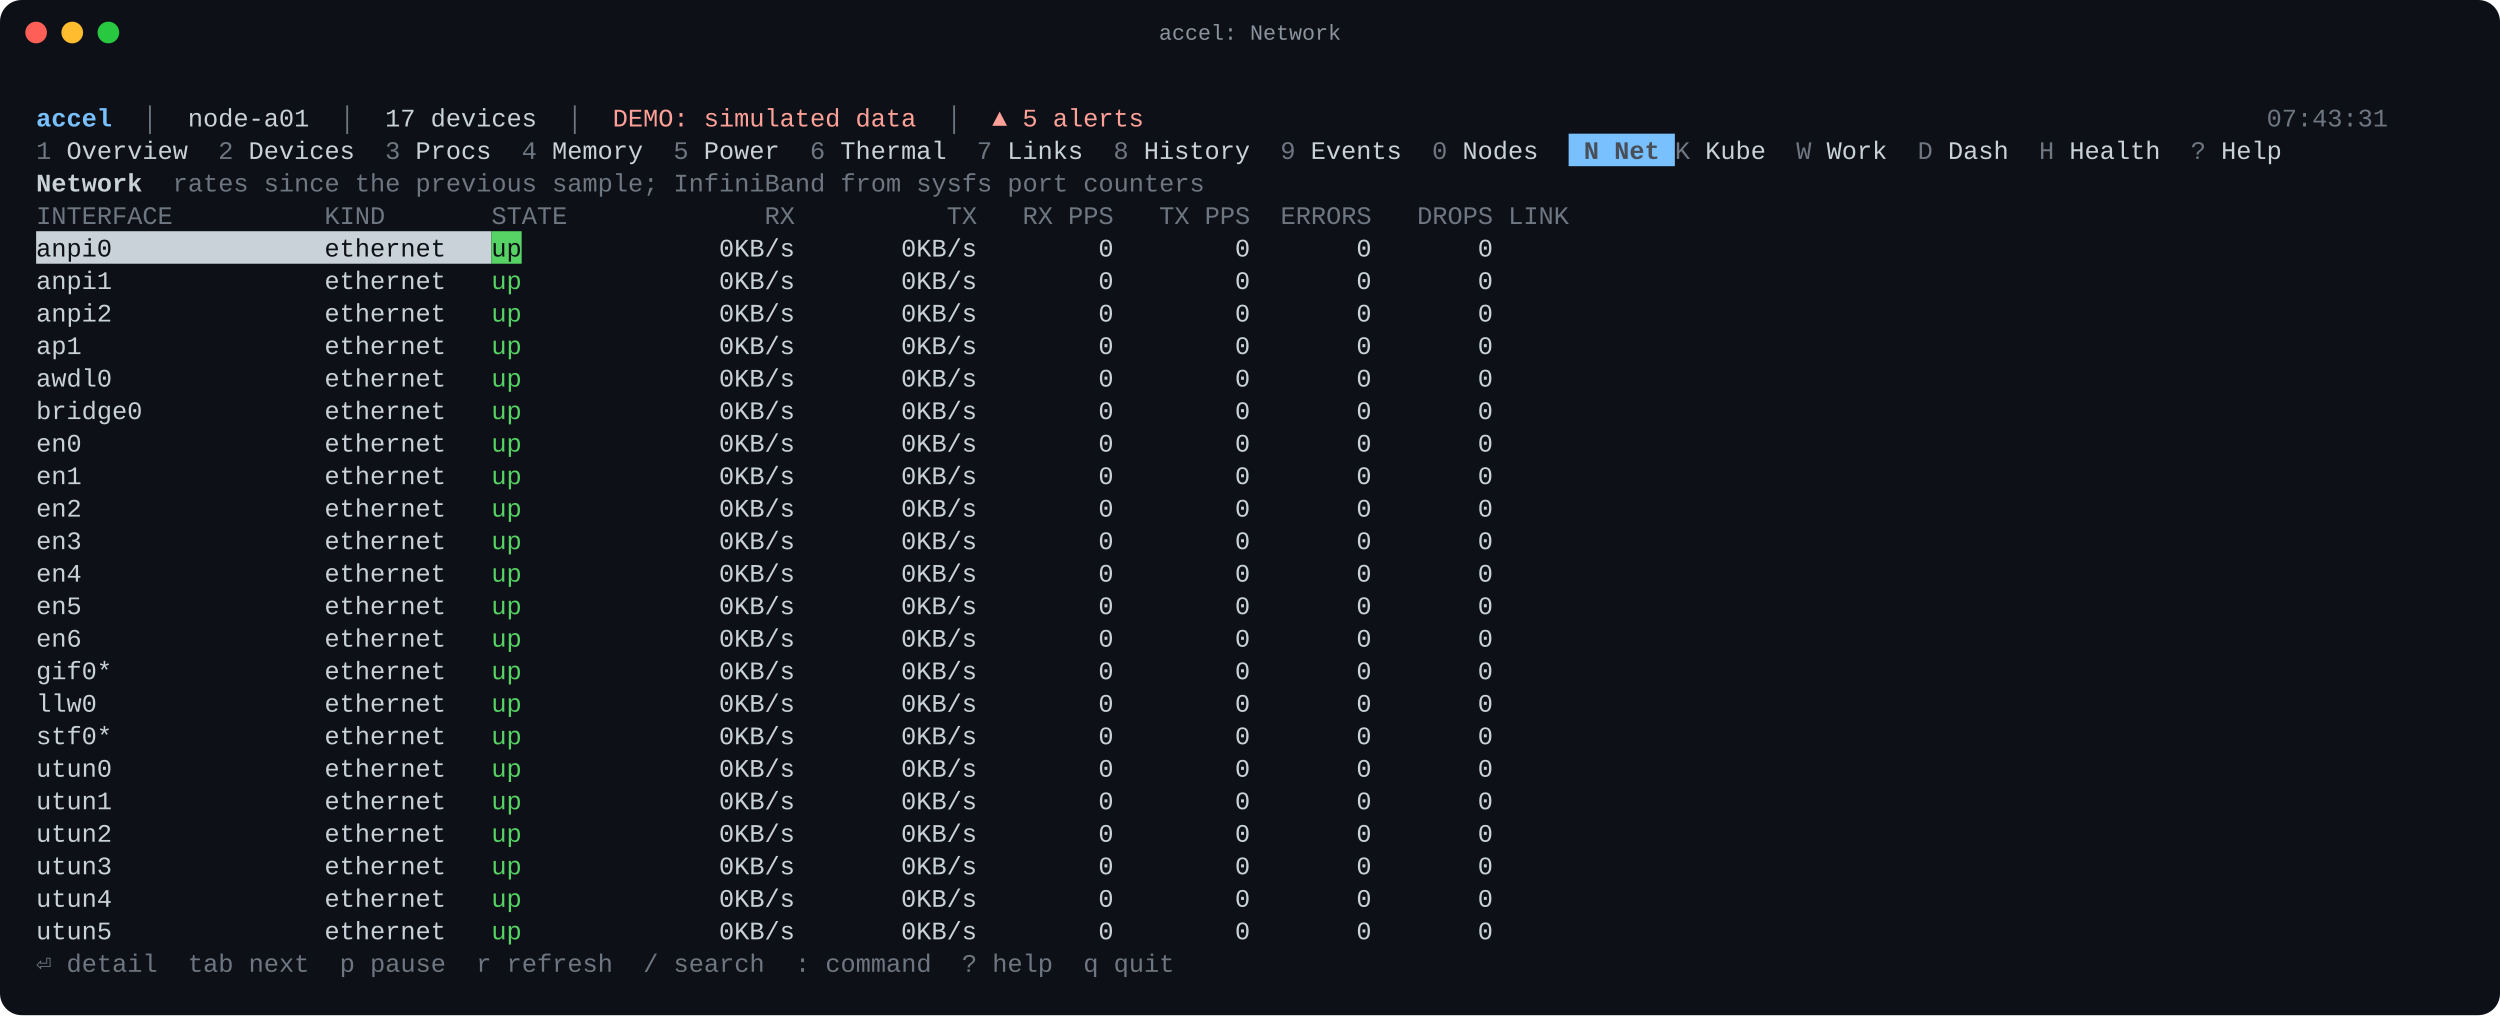
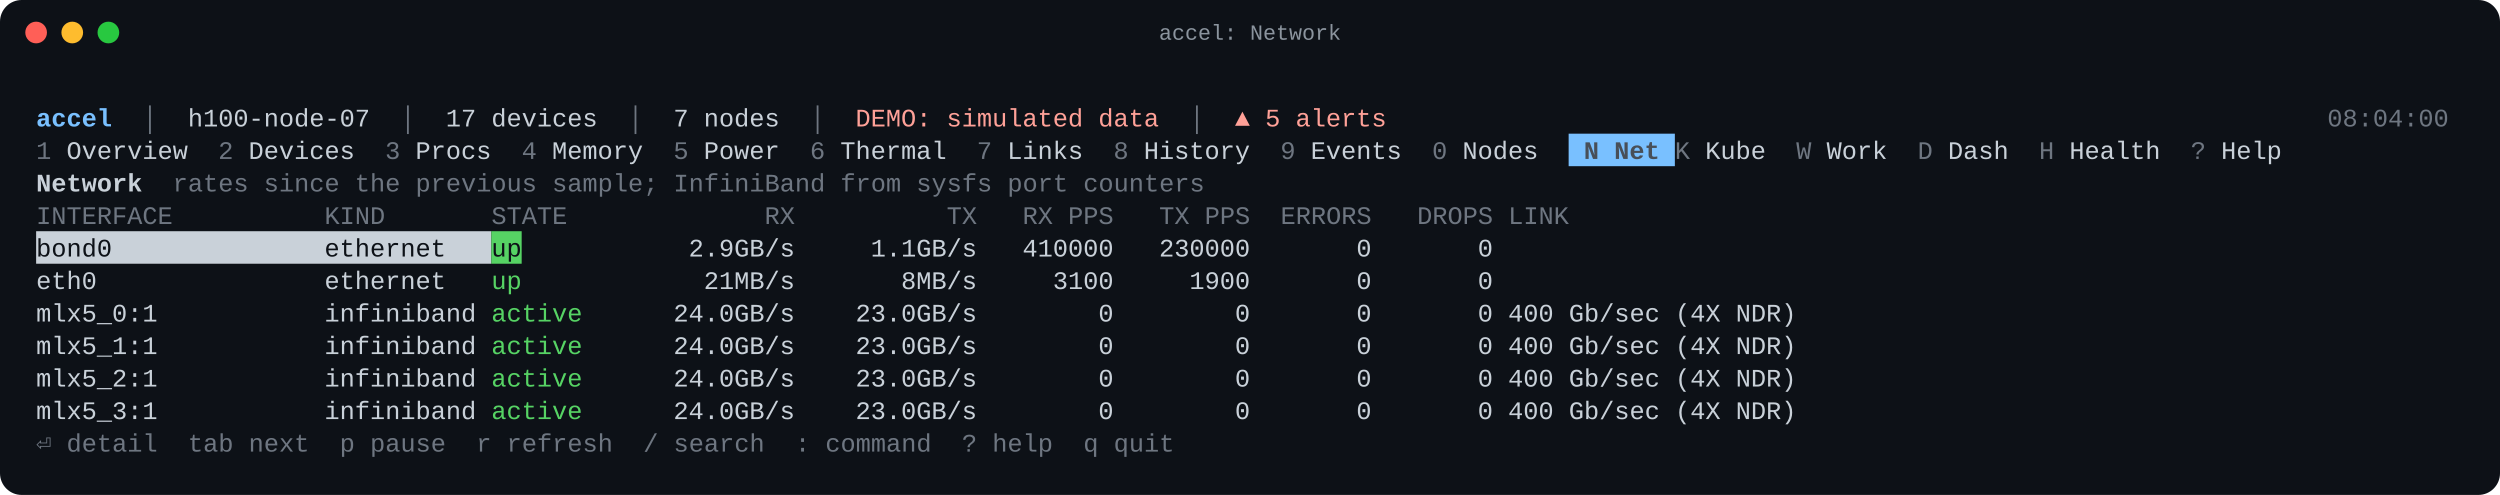
- <svg xmlns="http://www.w3.org/2000/svg" width="1384" height="562" viewBox="0 0 1384 562" font-family="JetBrains Mono, SFMono-Regular, Menlo, Consolas, Liberation Mono, monospace" font-size="14">
+ <svg xmlns="http://www.w3.org/2000/svg" width="1384" height="274" viewBox="0 0 1384 274" font-family="JetBrains Mono, SFMono-Regular, Menlo, Consolas, Liberation Mono, monospace" font-size="14">
  <rect width="100%" height="100%" rx="12" fill="#0d1117" />
  <circle cx="20" cy="18" r="6" fill="#ff5f57" />
  <circle cx="40" cy="18" r="6" fill="#febc2e" />
  <circle cx="60" cy="18" r="6" fill="#28c840" />
  <text x="50%" y="22" text-anchor="middle" fill="#8b949e" font-size="12">accel: Network</text>
  <g xml:space="preserve">
    <text y="70.0" fill="#c9d1d9" xml:space="preserve" style="white-space:pre">
      <tspan x="20.0" fill="#79c0ff" font-weight="bold">accel</tspan>
      <tspan x="62.0" fill="#6e7681">  │  </tspan>
-       <tspan x="104.0">node-a01</tspan>
-       <tspan x="171.2" fill="#6e7681">  │  </tspan>
-       <tspan x="213.2">17 devices</tspan>
-       <tspan x="297.2" fill="#6e7681">  │  </tspan>
-       <tspan x="339.2" fill="#ffa198">DEMO: simulated data</tspan>
-       <tspan x="507.2" fill="#6e7681">  │  </tspan>
-       <tspan x="549.2" fill="#ffa198">▲ 5 alerts</tspan>
-       <tspan x="1254.8" fill="#6e7681">07:43:31</tspan>
+       <tspan x="104.0">h100-node-07</tspan>
+       <tspan x="204.8" fill="#6e7681">  │  </tspan>
+       <tspan x="246.8">17 devices</tspan>
+       <tspan x="330.8" fill="#6e7681">  │  </tspan>
+       <tspan x="372.8">7 nodes</tspan>
+       <tspan x="431.6" fill="#6e7681">  │  </tspan>
+       <tspan x="473.6" fill="#ffa198">DEMO: simulated data</tspan>
+       <tspan x="641.6" fill="#6e7681">  │  </tspan>
+       <tspan x="683.6" fill="#ffa198">▲ 5 alerts</tspan>
+       <tspan x="1288.4" fill="#6e7681">08:04:00</tspan>
    </text>
    <rect x="868.4" y="74.0" width="58.8" height="18.0" fill="#79c0ff" />
    <text y="88.0" fill="#c9d1d9" xml:space="preserve" style="white-space:pre">
      <tspan x="20.0" fill="#6e7681">1</tspan>
      <tspan x="28.4"> Overview  </tspan>
      <tspan x="120.8" fill="#6e7681">2</tspan>
      <tspan x="129.2"> Devices  </tspan>
      <tspan x="213.2" fill="#6e7681">3</tspan>
      <tspan x="221.6"> Procs  </tspan>
      <tspan x="288.8" fill="#6e7681">4</tspan>
      <tspan x="297.2"> Memory  </tspan>
      <tspan x="372.8" fill="#6e7681">5</tspan>
      <tspan x="381.2"> Power  </tspan>
      <tspan x="448.4" fill="#6e7681">6</tspan>
      <tspan x="456.8"> Thermal  </tspan>
      <tspan x="540.8" fill="#6e7681">7</tspan>
      <tspan x="549.2"> Links  </tspan>
      <tspan x="616.4" fill="#6e7681">8</tspan>
      <tspan x="624.8"> History  </tspan>
      <tspan x="708.8" fill="#6e7681">9</tspan>
      <tspan x="717.2"> Events  </tspan>
      <tspan x="792.8" fill="#6e7681">0</tspan>
      <tspan x="801.2"> Nodes  </tspan>
      <tspan x="868.4" fill="#484f58" font-weight="bold"> N Net </tspan>
      <tspan x="927.2" fill="#6e7681">K</tspan>
      <tspan x="935.6"> Kube  </tspan>
      <tspan x="994.4" fill="#6e7681">W</tspan>
      <tspan x="1002.8"> Work  </tspan>
      <tspan x="1061.6" fill="#6e7681">D</tspan>
      <tspan x="1070.0"> Dash  </tspan>
      <tspan x="1128.8" fill="#6e7681">H</tspan>
      <tspan x="1137.2"> Health  </tspan>
      <tspan x="1212.8" fill="#6e7681">?</tspan>
      <tspan x="1221.2"> Help  </tspan>
    </text>
    <text y="106.0" fill="#c9d1d9" xml:space="preserve" style="white-space:pre">
      <tspan x="20.0" font-weight="bold">Network</tspan>
      <tspan x="78.8" fill="#6e7681">  rates since the previous sample; InfiniBand from sysfs port counters</tspan>
    </text>
    <text y="124.0" fill="#c9d1d9" xml:space="preserve" style="white-space:pre">
      <tspan x="20.0" fill="#6e7681">INTERFACE          KIND       STATE             RX          TX   RX PPS   TX PPS  ERRORS   DROPS LINK                  </tspan>
    </text>
    <rect x="20.0" y="128.0" width="252.0" height="18.0" fill="#c9d1d9" />
    <rect x="272.0" y="128.0" width="16.8" height="18.0" fill="#56d364" />
    <text y="142.0" fill="#c9d1d9" xml:space="preserve" style="white-space:pre">
-       <tspan x="20.0" fill="#0d1117">anpi0              ethernet   </tspan>
+       <tspan x="20.0" fill="#0d1117">bond0              ethernet   </tspan>
      <tspan x="272.0" fill="#0d1117">up</tspan>
-       <tspan x="288.8">             0KB/s       0KB/s        0        0       0       0                                                                </tspan>
+       <tspan x="288.8">           2.9GB/s     1.1GB/s   410000   230000       0       0                                                                </tspan>
    </text>
    <text y="160.0" fill="#c9d1d9" xml:space="preserve" style="white-space:pre">
-       <tspan x="20.0">anpi1              ethernet   </tspan>
+       <tspan x="20.0">eth0               ethernet   </tspan>
      <tspan x="272.0" fill="#56d364">up</tspan>
-       <tspan x="288.8">             0KB/s       0KB/s        0        0       0       0                       </tspan>
+       <tspan x="288.8">            21MB/s       8MB/s     3100     1900       0       0                       </tspan>
    </text>
    <text y="178.0" fill="#c9d1d9" xml:space="preserve" style="white-space:pre">
-       <tspan x="20.0">anpi2              ethernet   </tspan>
-       <tspan x="272.0" fill="#56d364">up</tspan>
-       <tspan x="288.8">             0KB/s       0KB/s        0        0       0       0                       </tspan>
+       <tspan x="20.0">mlx5_0:1           infiniband </tspan>
+       <tspan x="272.0" fill="#56d364">active</tspan>
+       <tspan x="322.4">      24.0GB/s    23.0GB/s        0        0       0       0 400 Gb/sec (4X NDR)   </tspan>
    </text>
    <text y="196.0" fill="#c9d1d9" xml:space="preserve" style="white-space:pre">
-       <tspan x="20.0">ap1                ethernet   </tspan>
-       <tspan x="272.0" fill="#56d364">up</tspan>
-       <tspan x="288.8">             0KB/s       0KB/s        0        0       0       0                       </tspan>
+       <tspan x="20.0">mlx5_1:1           infiniband </tspan>
+       <tspan x="272.0" fill="#56d364">active</tspan>
+       <tspan x="322.4">      24.0GB/s    23.0GB/s        0        0       0       0 400 Gb/sec (4X NDR)   </tspan>
    </text>
    <text y="214.0" fill="#c9d1d9" xml:space="preserve" style="white-space:pre">
-       <tspan x="20.0">awdl0              ethernet   </tspan>
-       <tspan x="272.0" fill="#56d364">up</tspan>
-       <tspan x="288.8">             0KB/s       0KB/s        0        0       0       0                       </tspan>
+       <tspan x="20.0">mlx5_2:1           infiniband </tspan>
+       <tspan x="272.0" fill="#56d364">active</tspan>
+       <tspan x="322.4">      24.0GB/s    23.0GB/s        0        0       0       0 400 Gb/sec (4X NDR)   </tspan>
    </text>
    <text y="232.0" fill="#c9d1d9" xml:space="preserve" style="white-space:pre">
-       <tspan x="20.0">bridge0            ethernet   </tspan>
-       <tspan x="272.0" fill="#56d364">up</tspan>
-       <tspan x="288.8">             0KB/s       0KB/s        0        0       0       0                       </tspan>
+       <tspan x="20.0">mlx5_3:1           infiniband </tspan>
+       <tspan x="272.0" fill="#56d364">active</tspan>
+       <tspan x="322.4">      24.0GB/s    23.0GB/s        0        0       0       0 400 Gb/sec (4X NDR)   </tspan>
    </text>
    <text y="250.0" fill="#c9d1d9" xml:space="preserve" style="white-space:pre">
-       <tspan x="20.0">en0                ethernet   </tspan>
-       <tspan x="272.0" fill="#56d364">up</tspan>
-       <tspan x="288.8">             0KB/s       0KB/s        0        0       0       0                       </tspan>
-     </text>
-     <text y="268.0" fill="#c9d1d9" xml:space="preserve" style="white-space:pre">
-       <tspan x="20.0">en1                ethernet   </tspan>
-       <tspan x="272.0" fill="#56d364">up</tspan>
-       <tspan x="288.8">             0KB/s       0KB/s        0        0       0       0                       </tspan>
-     </text>
-     <text y="286.0" fill="#c9d1d9" xml:space="preserve" style="white-space:pre">
-       <tspan x="20.0">en2                ethernet   </tspan>
-       <tspan x="272.0" fill="#56d364">up</tspan>
-       <tspan x="288.8">             0KB/s       0KB/s        0        0       0       0                       </tspan>
-     </text>
-     <text y="304.0" fill="#c9d1d9" xml:space="preserve" style="white-space:pre">
-       <tspan x="20.0">en3                ethernet   </tspan>
-       <tspan x="272.0" fill="#56d364">up</tspan>
-       <tspan x="288.8">             0KB/s       0KB/s        0        0       0       0                       </tspan>
-     </text>
-     <text y="322.0" fill="#c9d1d9" xml:space="preserve" style="white-space:pre">
-       <tspan x="20.0">en4                ethernet   </tspan>
-       <tspan x="272.0" fill="#56d364">up</tspan>
-       <tspan x="288.8">             0KB/s       0KB/s        0        0       0       0                       </tspan>
-     </text>
-     <text y="340.0" fill="#c9d1d9" xml:space="preserve" style="white-space:pre">
-       <tspan x="20.0">en5                ethernet   </tspan>
-       <tspan x="272.0" fill="#56d364">up</tspan>
-       <tspan x="288.8">             0KB/s       0KB/s        0        0       0       0                       </tspan>
-     </text>
-     <text y="358.0" fill="#c9d1d9" xml:space="preserve" style="white-space:pre">
-       <tspan x="20.0">en6                ethernet   </tspan>
-       <tspan x="272.0" fill="#56d364">up</tspan>
-       <tspan x="288.8">             0KB/s       0KB/s        0        0       0       0                       </tspan>
-     </text>
-     <text y="376.0" fill="#c9d1d9" xml:space="preserve" style="white-space:pre">
-       <tspan x="20.0">gif0*              ethernet   </tspan>
-       <tspan x="272.0" fill="#56d364">up</tspan>
-       <tspan x="288.8">             0KB/s       0KB/s        0        0       0       0                       </tspan>
-     </text>
-     <text y="394.0" fill="#c9d1d9" xml:space="preserve" style="white-space:pre">
-       <tspan x="20.0">llw0               ethernet   </tspan>
-       <tspan x="272.0" fill="#56d364">up</tspan>
-       <tspan x="288.8">             0KB/s       0KB/s        0        0       0       0                       </tspan>
-     </text>
-     <text y="412.0" fill="#c9d1d9" xml:space="preserve" style="white-space:pre">
-       <tspan x="20.0">stf0*              ethernet   </tspan>
-       <tspan x="272.0" fill="#56d364">up</tspan>
-       <tspan x="288.8">             0KB/s       0KB/s        0        0       0       0                       </tspan>
-     </text>
-     <text y="430.0" fill="#c9d1d9" xml:space="preserve" style="white-space:pre">
-       <tspan x="20.0">utun0              ethernet   </tspan>
-       <tspan x="272.0" fill="#56d364">up</tspan>
-       <tspan x="288.8">             0KB/s       0KB/s        0        0       0       0                       </tspan>
-     </text>
-     <text y="448.0" fill="#c9d1d9" xml:space="preserve" style="white-space:pre">
-       <tspan x="20.0">utun1              ethernet   </tspan>
-       <tspan x="272.0" fill="#56d364">up</tspan>
-       <tspan x="288.8">             0KB/s       0KB/s        0        0       0       0                       </tspan>
-     </text>
-     <text y="466.0" fill="#c9d1d9" xml:space="preserve" style="white-space:pre">
-       <tspan x="20.0">utun2              ethernet   </tspan>
-       <tspan x="272.0" fill="#56d364">up</tspan>
-       <tspan x="288.8">             0KB/s       0KB/s        0        0       0       0                       </tspan>
-     </text>
-     <text y="484.0" fill="#c9d1d9" xml:space="preserve" style="white-space:pre">
-       <tspan x="20.0">utun3              ethernet   </tspan>
-       <tspan x="272.0" fill="#56d364">up</tspan>
-       <tspan x="288.8">             0KB/s       0KB/s        0        0       0       0                       </tspan>
-     </text>
-     <text y="502.0" fill="#c9d1d9" xml:space="preserve" style="white-space:pre">
-       <tspan x="20.0">utun4              ethernet   </tspan>
-       <tspan x="272.0" fill="#56d364">up</tspan>
-       <tspan x="288.8">             0KB/s       0KB/s        0        0       0       0                       </tspan>
-     </text>
-     <text y="520.0" fill="#c9d1d9" xml:space="preserve" style="white-space:pre">
-       <tspan x="20.0">utun5              ethernet   </tspan>
-       <tspan x="272.0" fill="#56d364">up</tspan>
-       <tspan x="288.8">             0KB/s       0KB/s        0        0       0       0                       </tspan>
-     </text>
-     <text y="538.0" fill="#c9d1d9" xml:space="preserve" style="white-space:pre">
      <tspan x="20.0" fill="#6e7681">⏎ detail  tab next  p pause  r refresh  / search  : command  ? help  q quit</tspan>
    </text>
  </g>
</svg>
